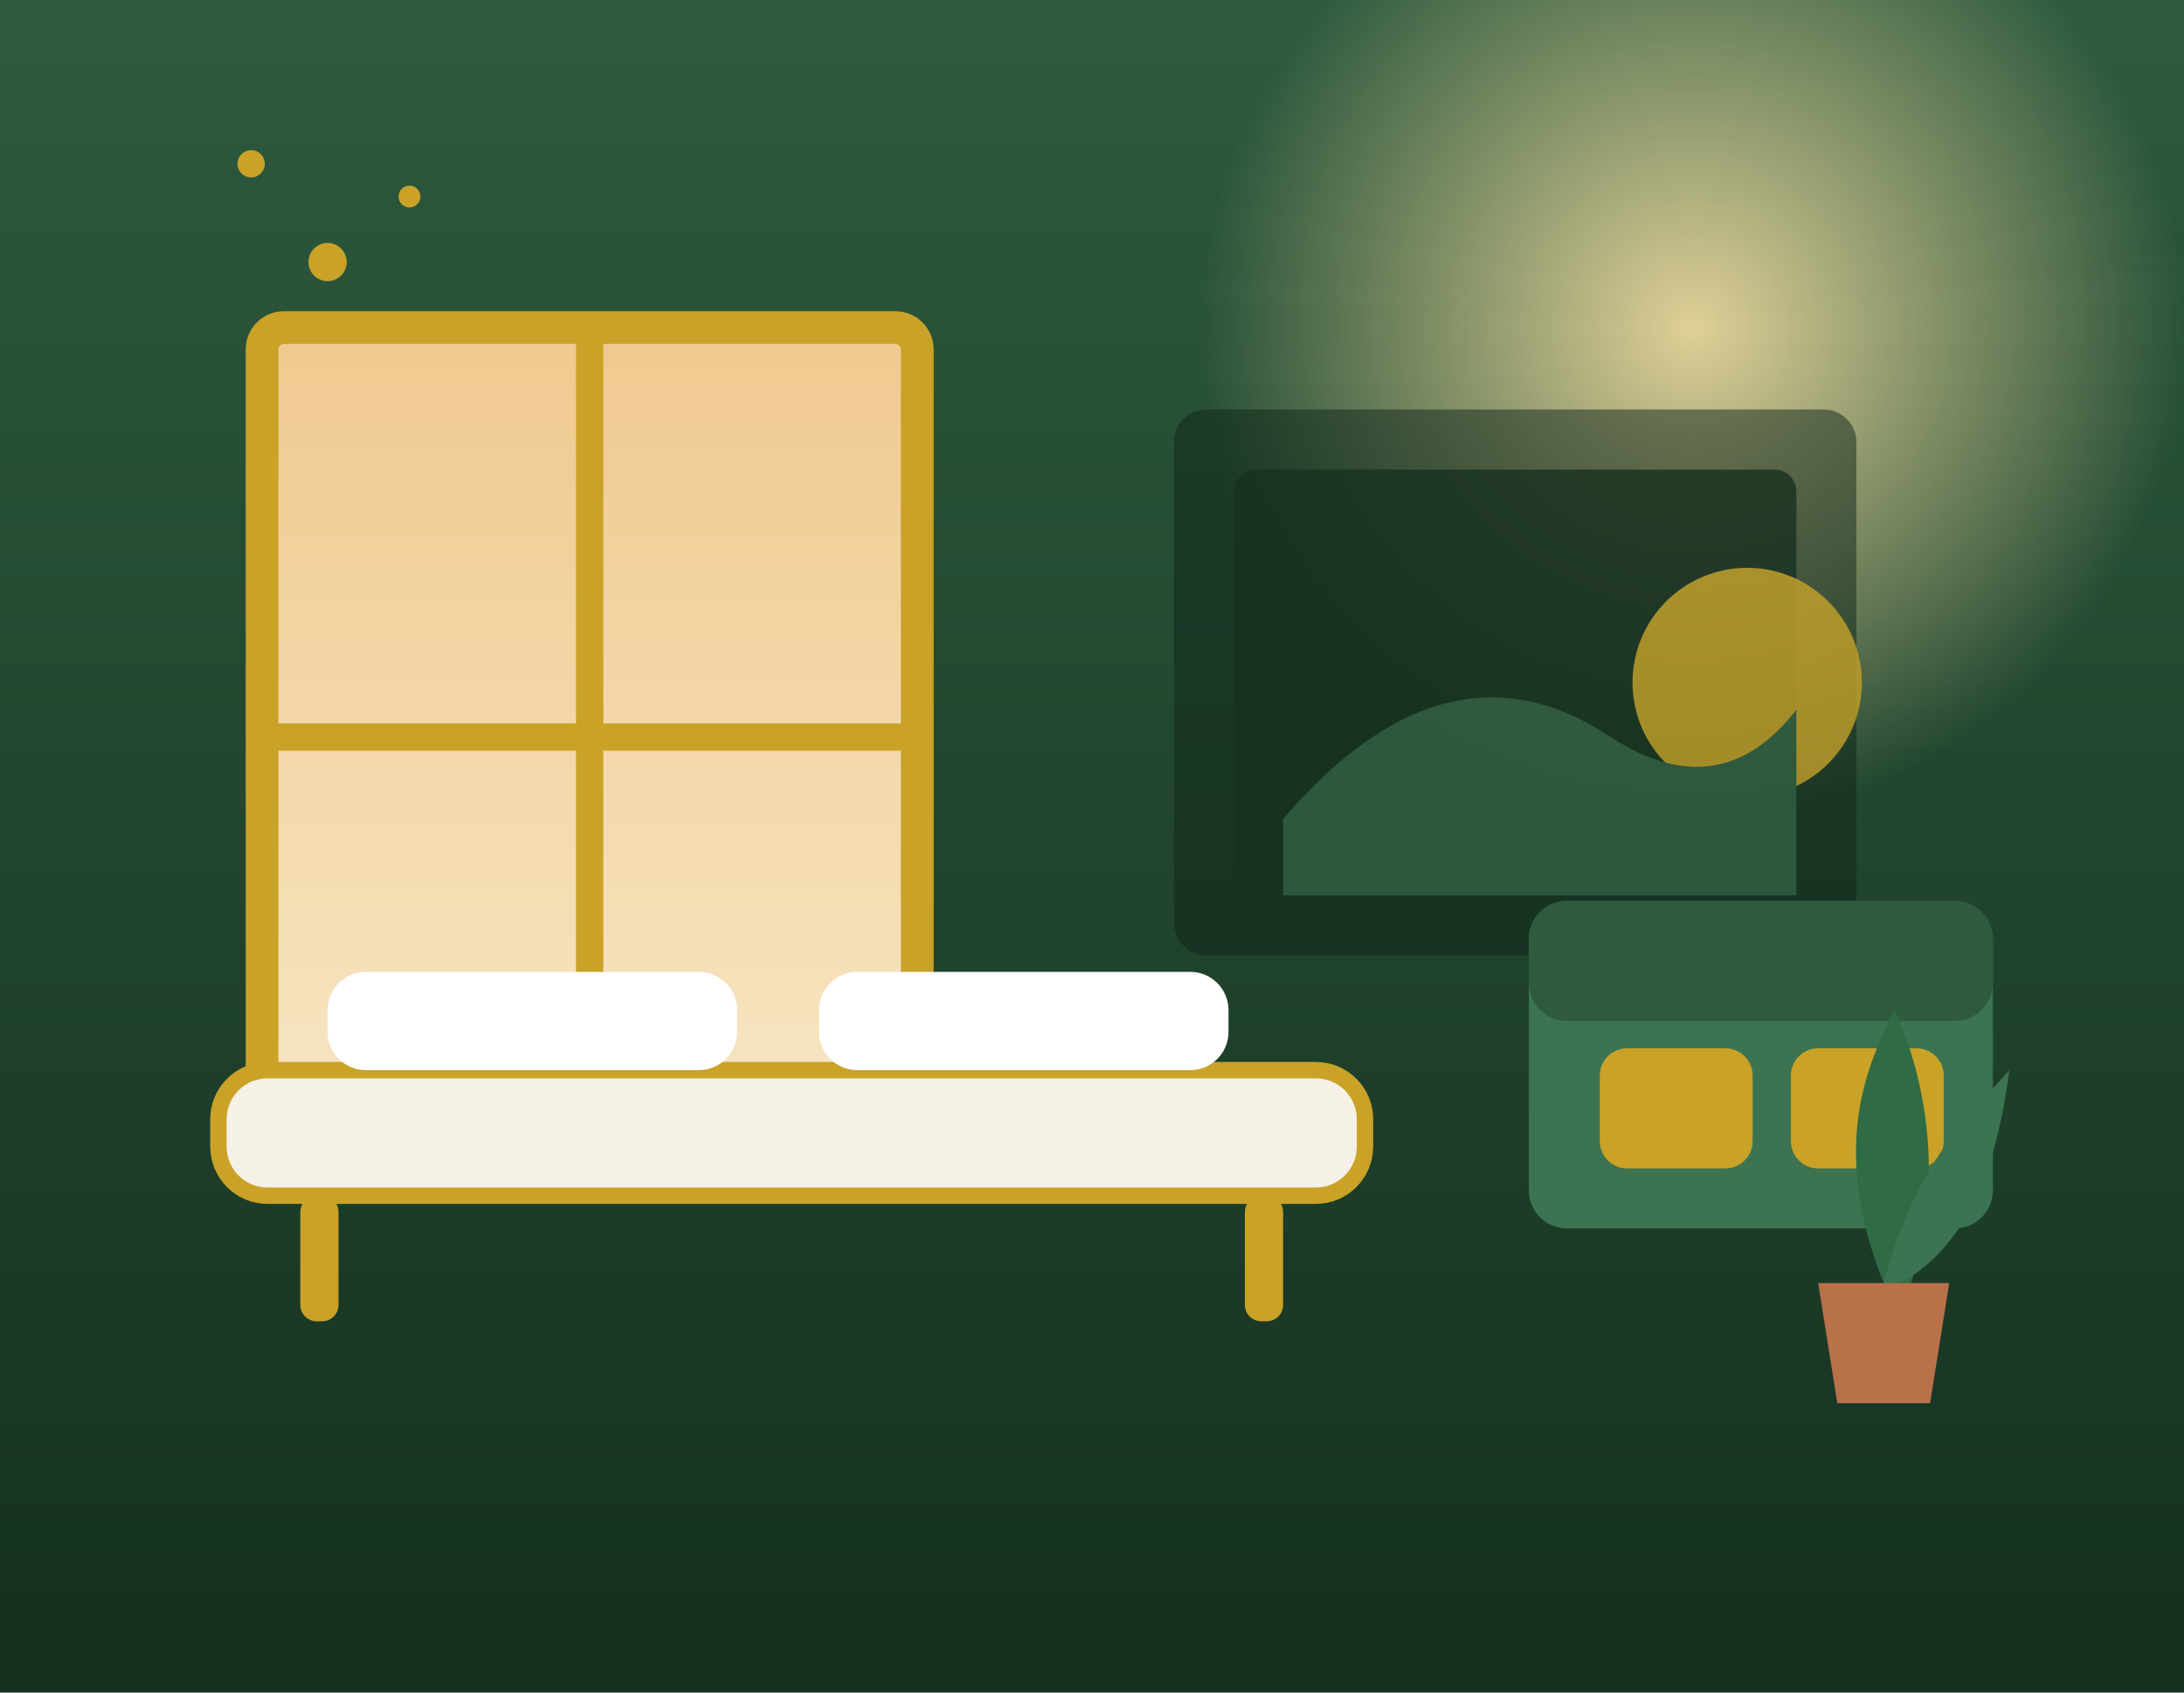
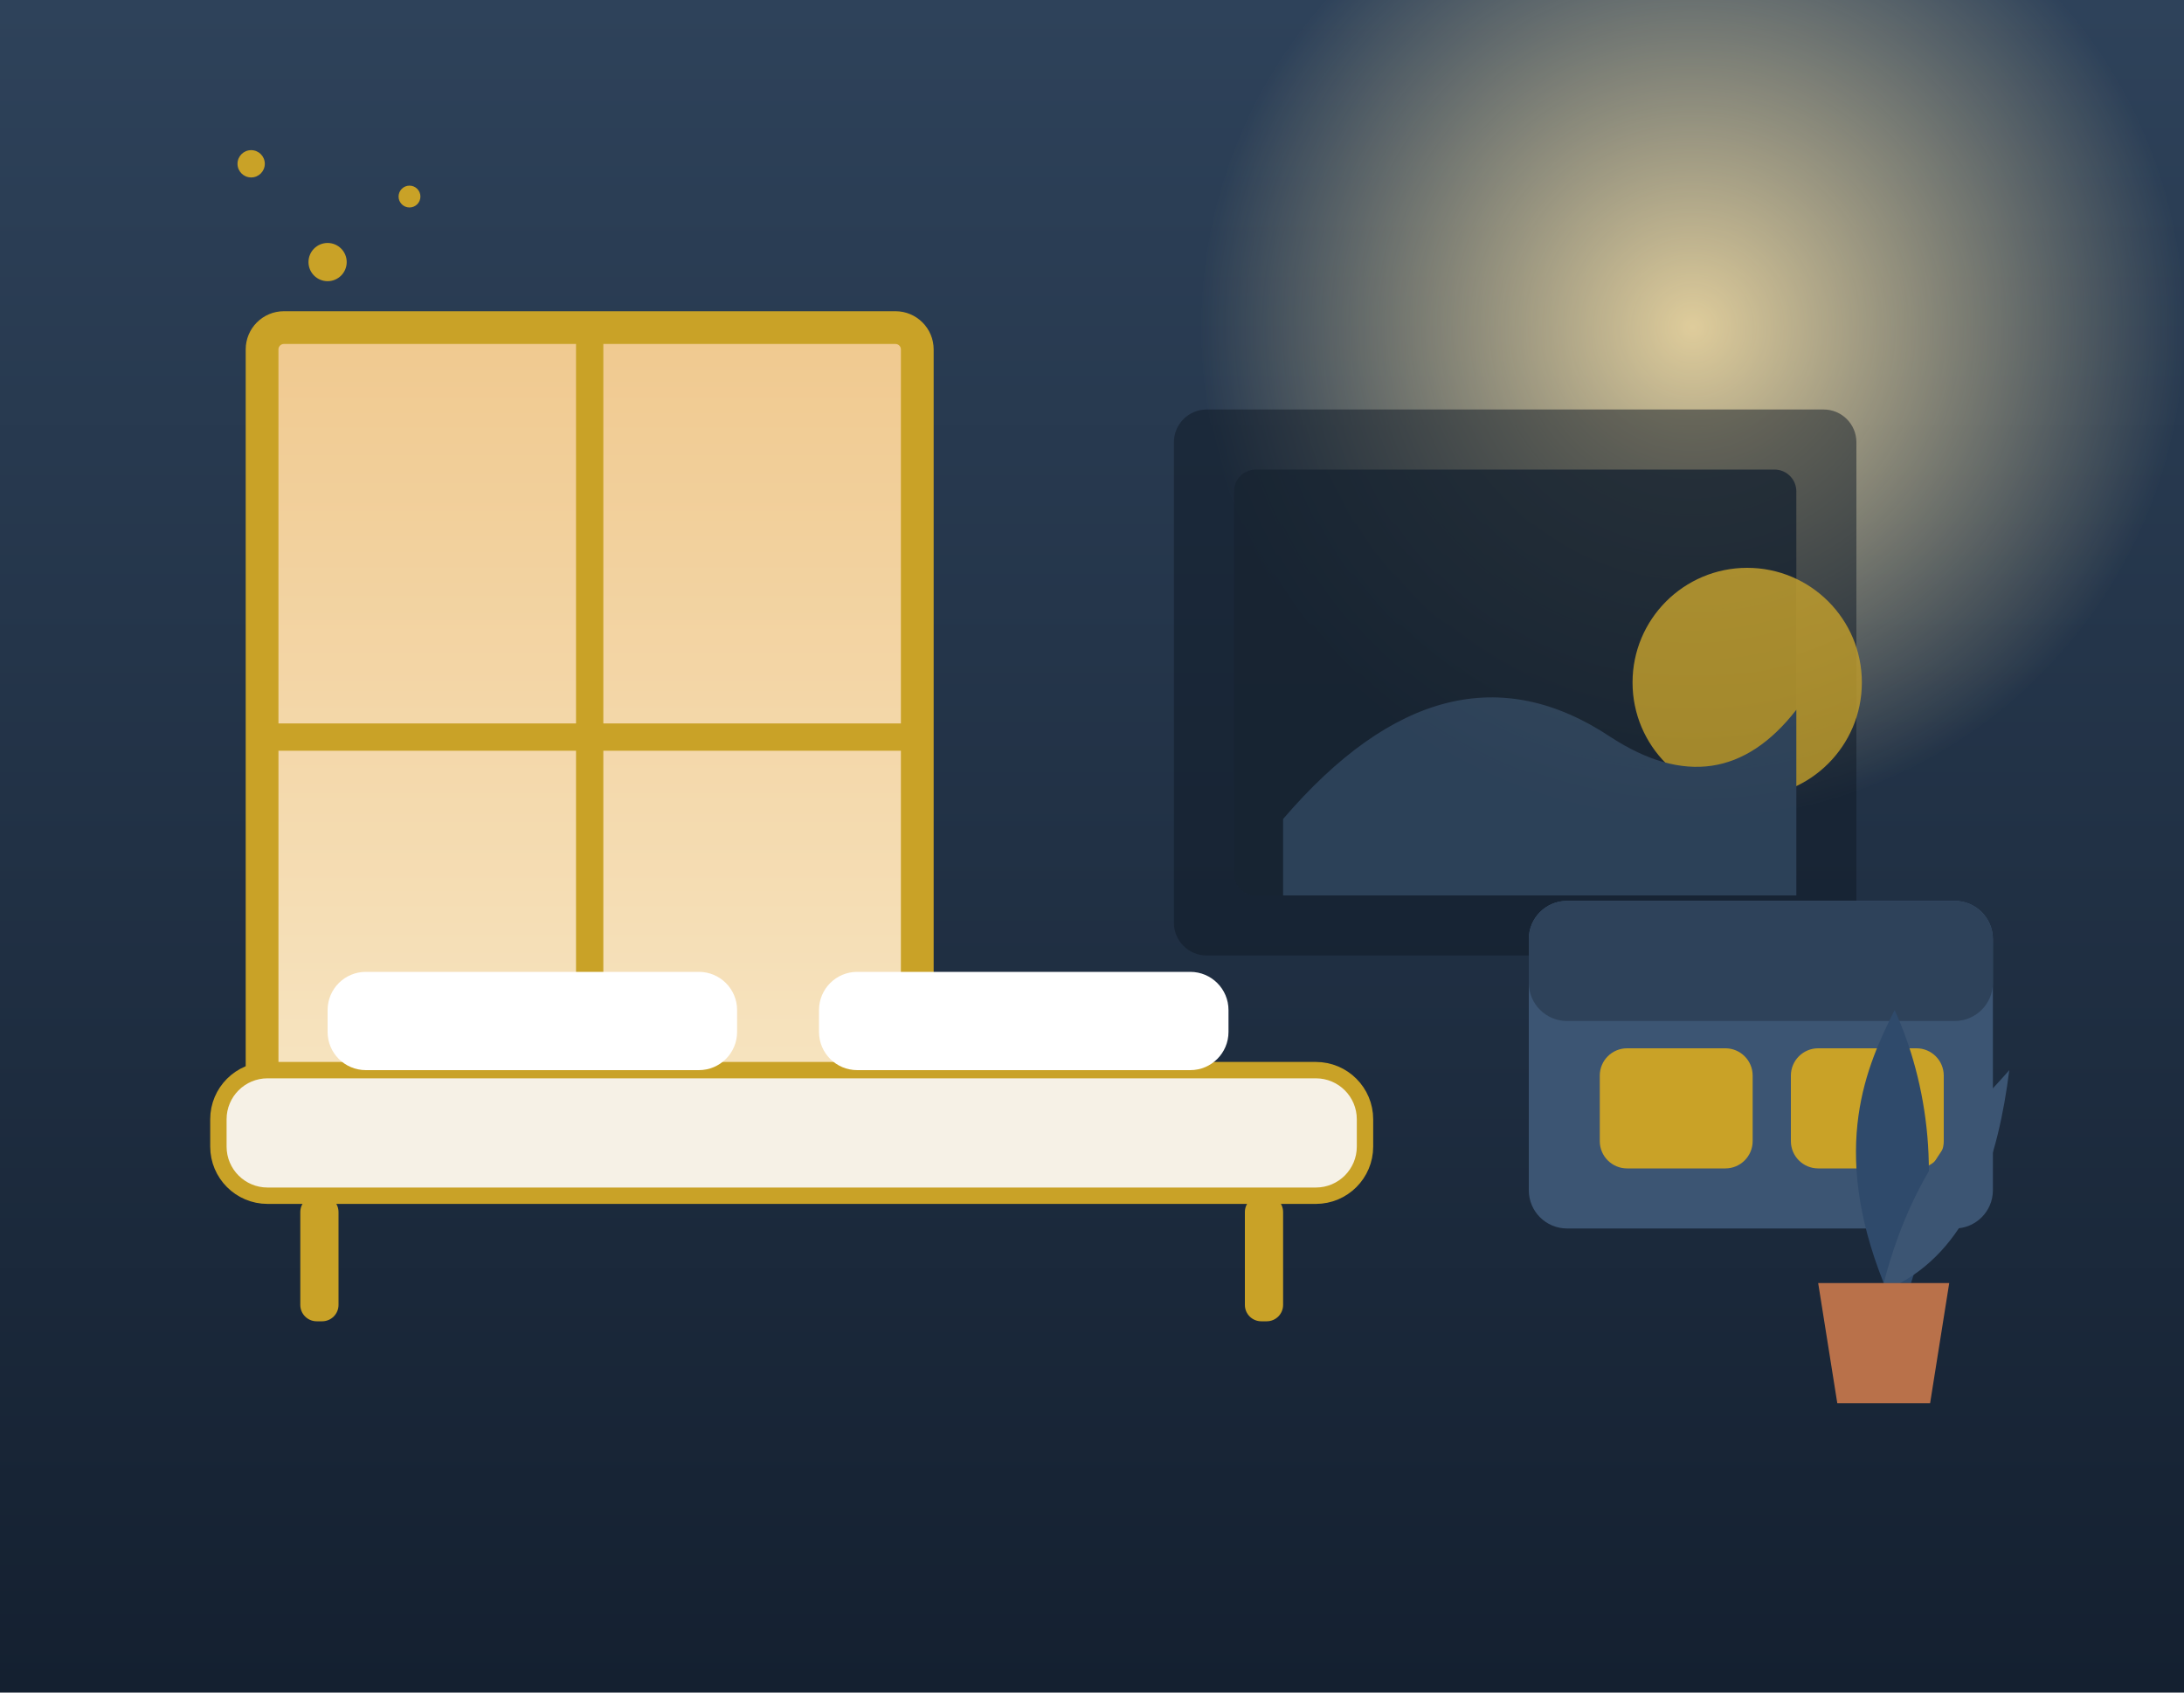
<svg xmlns="http://www.w3.org/2000/svg" viewBox="0 0 800 620" width="800" height="620" role="img">
  <defs>
    <linearGradient id="bg" x1="0" y1="0" x2="0" y2="1">
-       <stop offset="0" stop-color="#2e5a3e" />
-       <stop offset="1" stop-color="#14301f" />
+       <stop offset="0" stop-color="#2e425a" />
+       <stop offset="1" stop-color="#142030" />
    </linearGradient>
    <linearGradient id="win" x1="0" y1="0" x2="0" y2="1">
      <stop offset="0" stop-color="#f0c98f" />
      <stop offset="1" stop-color="#f7e6c4" />
    </linearGradient>
    <radialGradient id="sun" cx="0.5" cy="0.5" r="0.5">
      <stop offset="0" stop-color="#ffe6a8" stop-opacity="0.85" />
      <stop offset="1" stop-color="#ffe6a8" stop-opacity="0" />
    </radialGradient>
  </defs>
  <rect width="800" height="620" fill="url(#bg)" />
  <circle cx="620" cy="120" r="180" fill="url(#sun)" />
  <g>
    <rect x="96" y="120" width="240" height="300" rx="8" fill="url(#win)" />
    <rect x="96" y="120" width="240" height="300" rx="8" fill="none" stroke="#c9a227" stroke-width="12" />
    <path d="M216 120 v300 M96 270 h240" stroke="#c9a227" stroke-width="10" />
  </g>
  <g opacity="0.9">
-     <rect x="430" y="150" width="250" height="200" rx="12" fill="#0f2418" opacity="0.55" />
-     <rect x="452" y="172" width="206" height="156" rx="8" fill="#16301f" />
+     <rect x="430" y="150" width="250" height="200" rx="12" fill="#0f1824" opacity="0.55" />
+     <rect x="452" y="172" width="206" height="156" rx="8" fill="#162230" />
    <circle cx="640" cy="250" r="42" fill="#c9a227" opacity="0.85" />
-     <path d="M470 300 q60 -70 120 -30 q40 26 68 -10 v68 H470 Z" fill="#2e5a3e" />
+     <path d="M470 300 q60 -70 120 -30 q40 26 68 -10 v68 H470 Z" fill="#2e425a" />
  </g>
  <g>
    <rect x="80" y="392" width="420" height="46" rx="18" fill="#f6f1e6" />
    <rect x="80" y="392" width="420" height="46" rx="18" fill="none" stroke="#c9a227" stroke-width="6" />
    <rect x="110" y="438" width="14" height="46" rx="6" fill="#c9a227" />
    <rect x="456" y="438" width="14" height="46" rx="6" fill="#c9a227" />
    <rect x="120" y="356" width="150" height="36" rx="14" fill="#ffffff" />
    <rect x="300" y="356" width="150" height="36" rx="14" fill="#ffffff" />
  </g>
  <g>
-     <rect x="560" y="330" width="170" height="120" rx="14" fill="#3c7350" />
-     <rect x="560" y="330" width="170" height="44" rx="14" fill="#2e5a3e" />
+     <rect x="560" y="330" width="170" height="120" rx="14" fill="#3c5573" />
+     <rect x="560" y="330" width="170" height="44" rx="14" fill="#2e425a" />
    <rect x="586" y="384" width="56" height="44" rx="10" fill="#c9a227" />
    <rect x="656" y="384" width="56" height="44" rx="10" fill="#c9a227" />
  </g>
  <g fill="#c9a227">
    <circle cx="120" cy="96" r="7" />
    <circle cx="150" cy="72" r="4" />
    <circle cx="92" cy="60" r="5" />
  </g>
  <g transform="translate(690 470)">
-     <path d="M0 0 c-20 -50 -6 -80 4 -100 c12 26 18 64 6 100 Z" fill="#2f6b45" />
-     <path d="M0 0 c12 -46 34 -64 46 -78 c-4 32 -14 64 -40 78 Z" fill="#3c7350" />
+     <path d="M0 0 c-20 -50 -6 -80 4 -100 c12 26 18 64 6 100 Z" fill="#2f4a6b" />
+     <path d="M0 0 c12 -46 34 -64 46 -78 c-4 32 -14 64 -40 78 Z" fill="#3c5573" />
    <path d="M-24 0 h48 l-7 44 h-34 Z" fill="#b9714a" />
  </g>
</svg>
